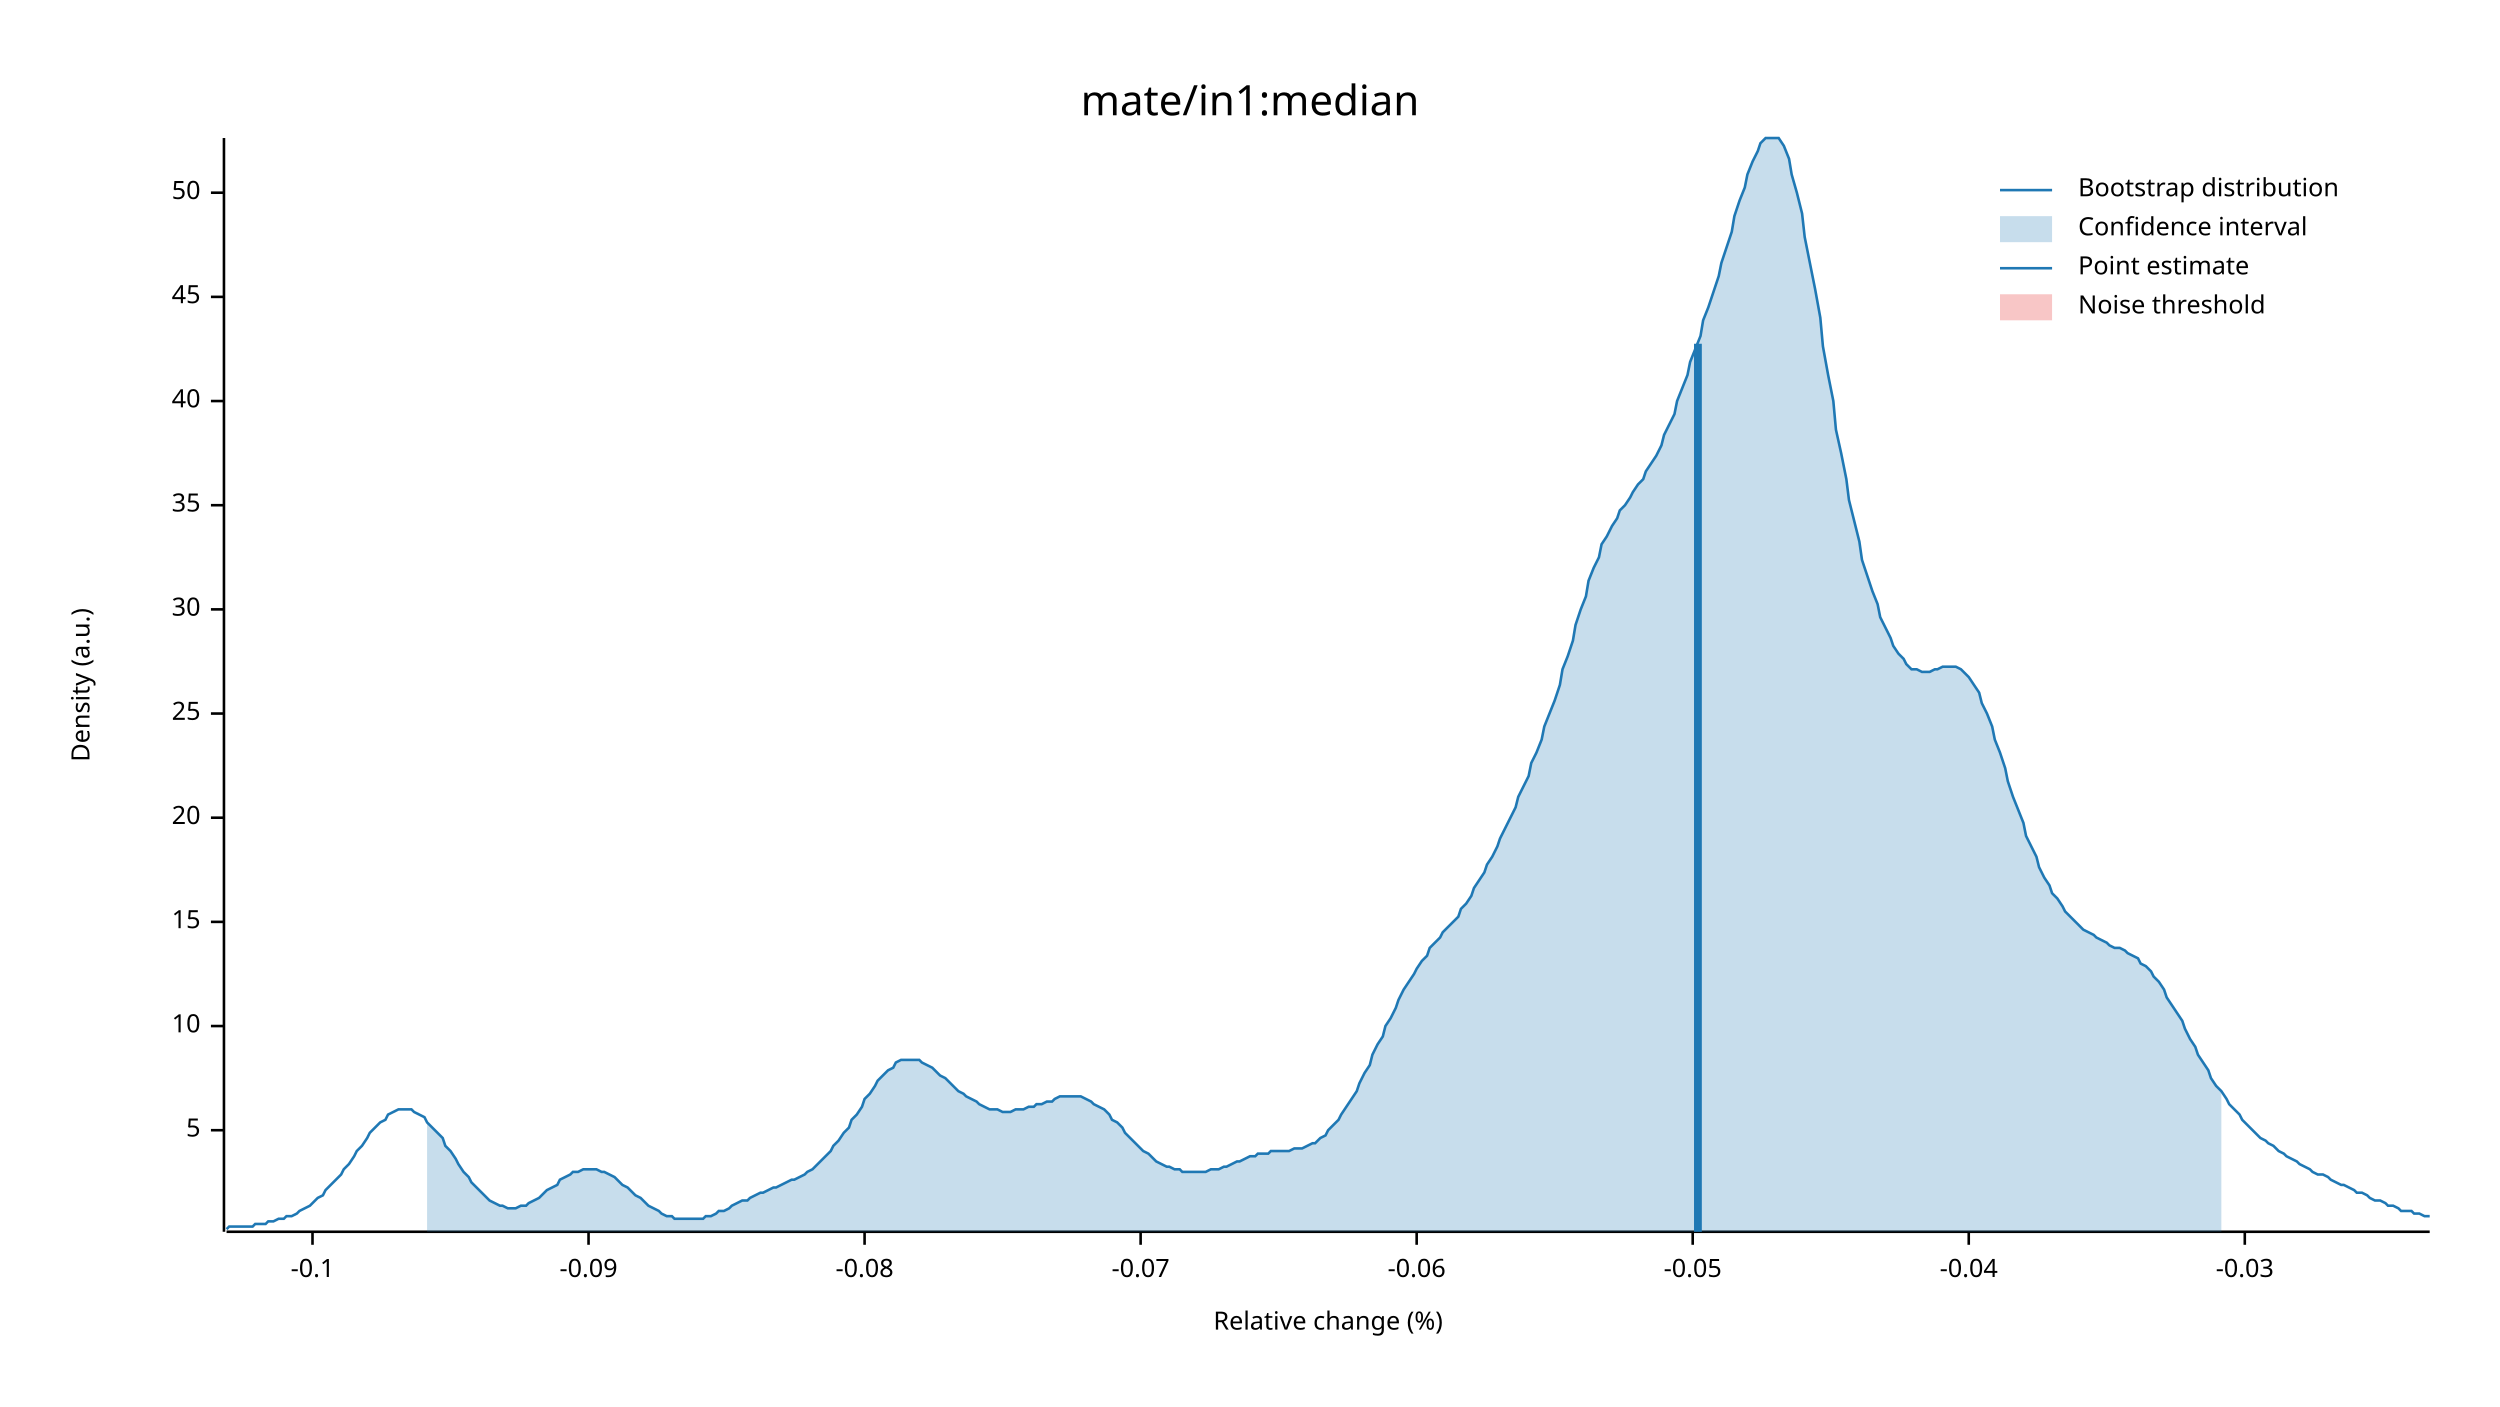
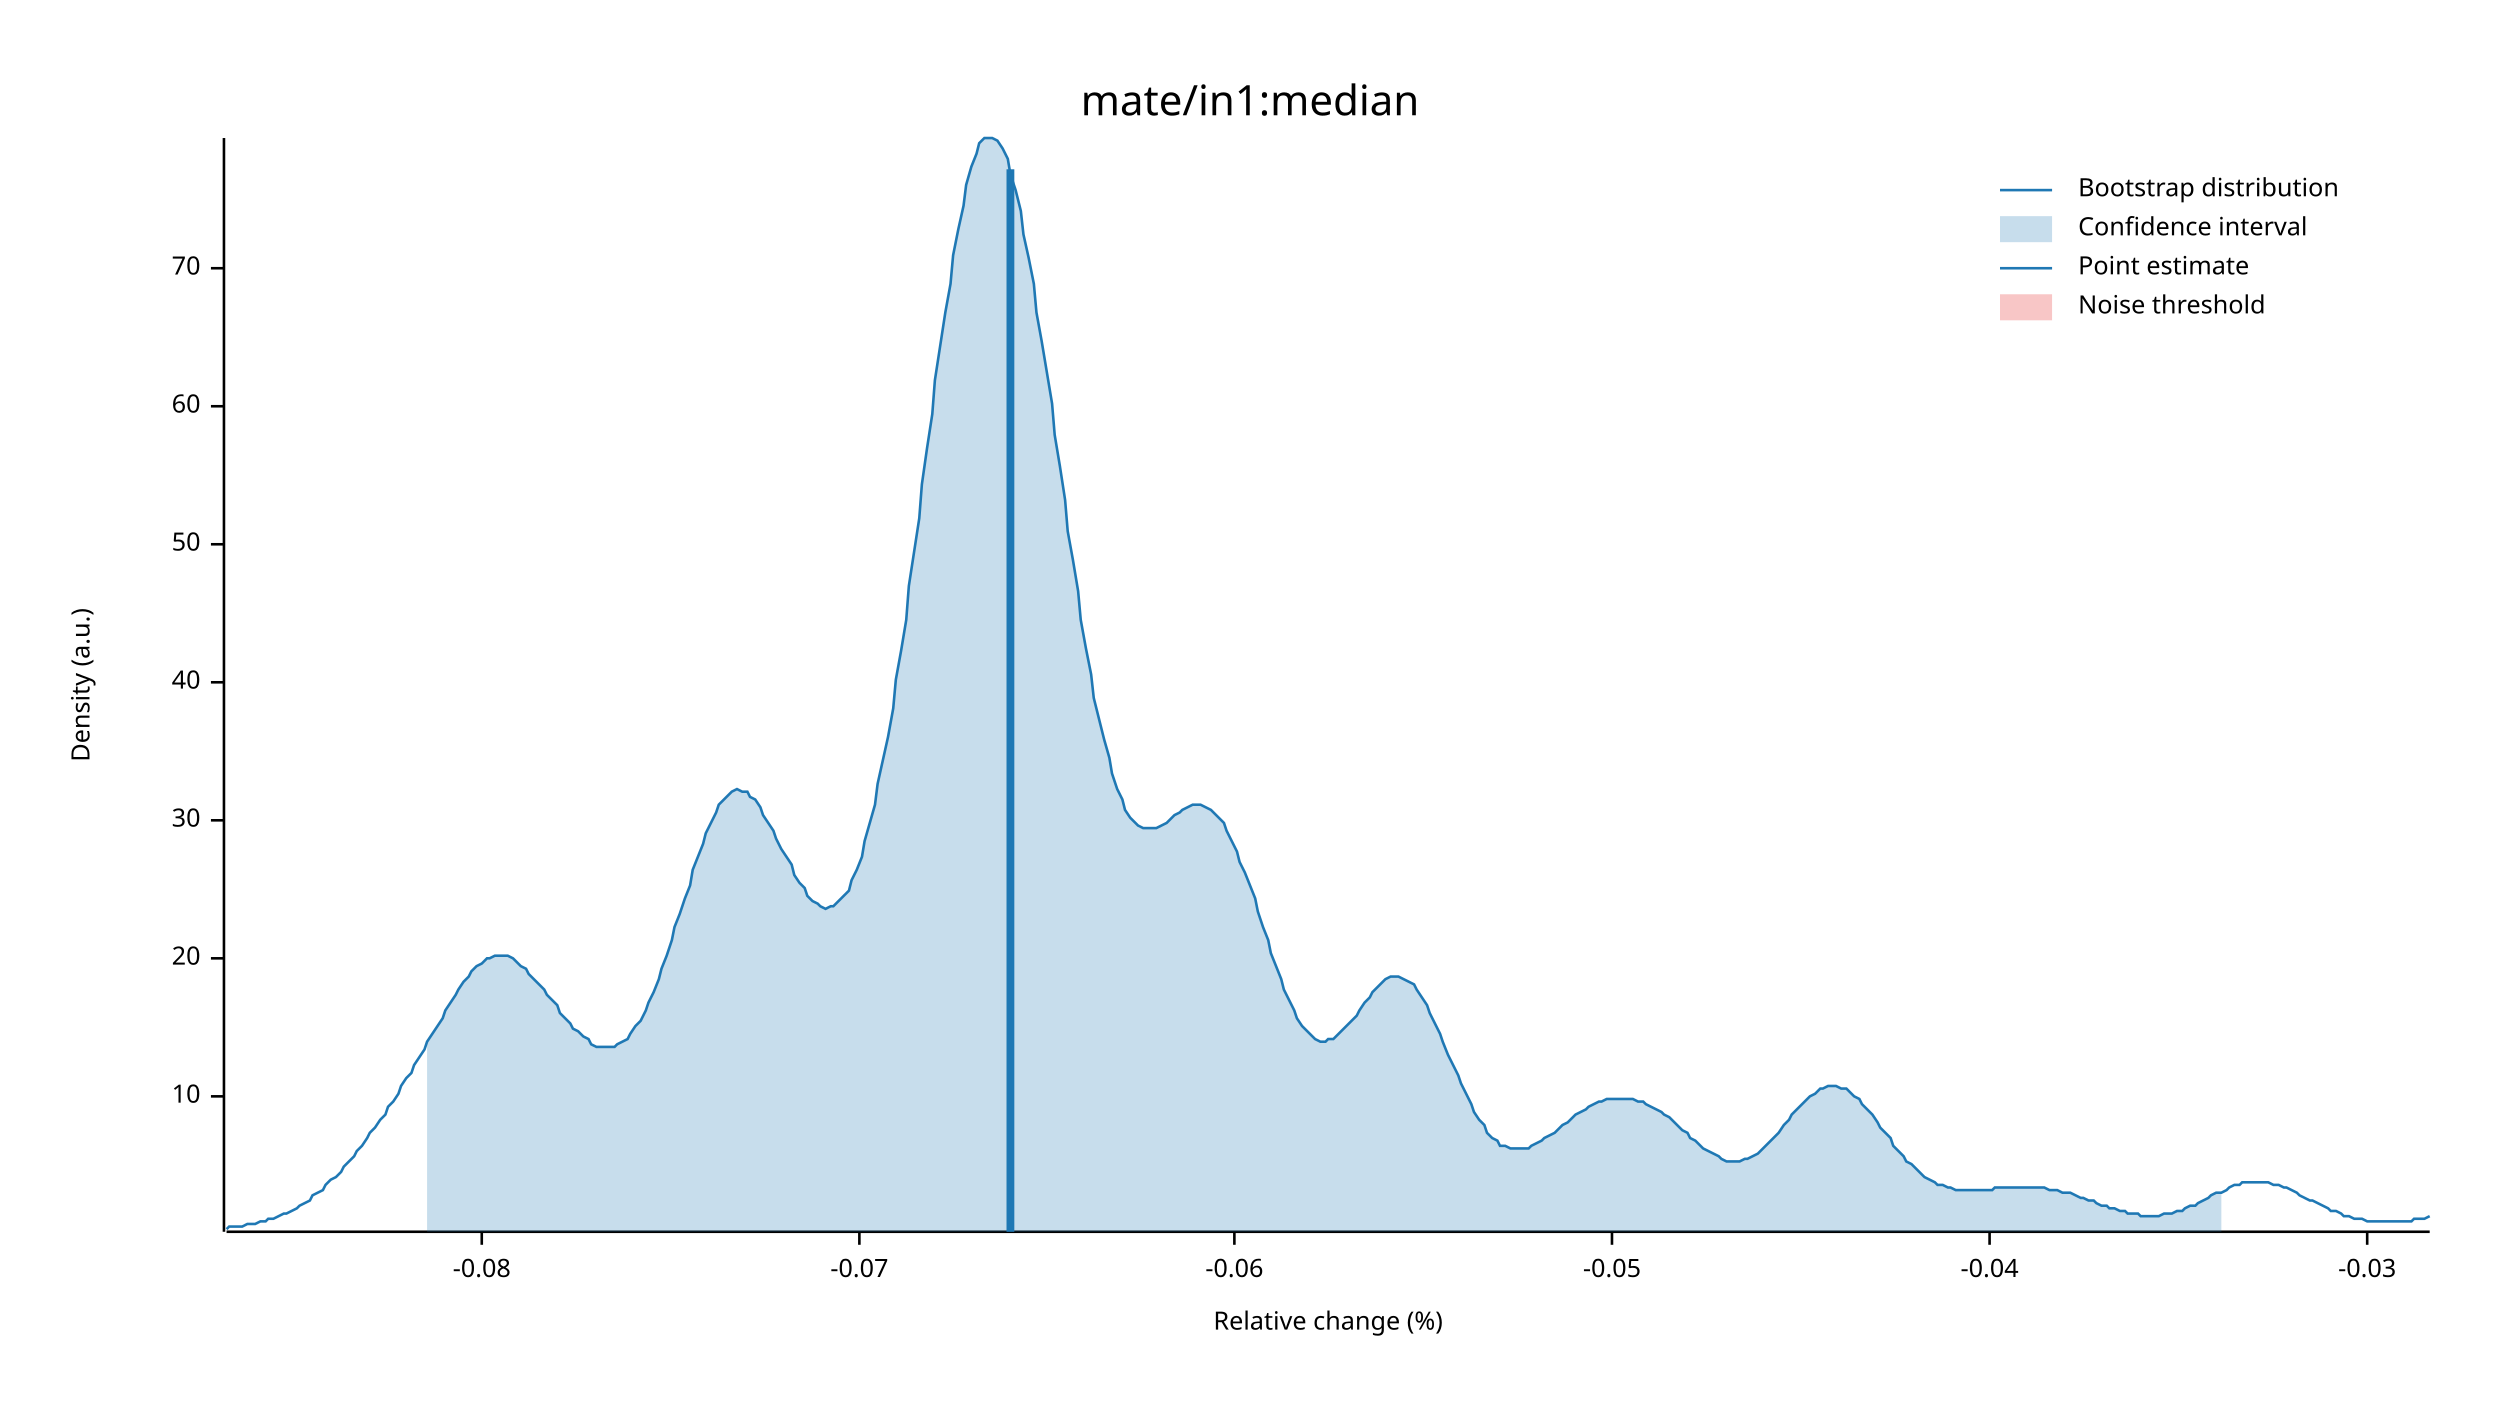
<svg xmlns="http://www.w3.org/2000/svg" width="960" height="540" viewBox="0 0 960 540">
  <text x="480" y="32" dy="0.76em" text-anchor="middle" font-family="sans-serif" font-size="16.129" opacity="1" fill="#000000">
mate/in1:median
</text>
  <text x="27" y="263" dy="0.76em" text-anchor="middle" font-family="sans-serif" font-size="9.677" opacity="1" fill="#000000" transform="rotate(270, 27, 263)">
Density (a.u.)
</text>
  <text x="510" y="513" dy="-0.5ex" text-anchor="middle" font-family="sans-serif" font-size="9.677" opacity="1" fill="#000000">
Relative change (%)
</text>
  <polyline fill="none" opacity="1" stroke="#000000" stroke-width="1" points="86,53 86,473 " />
-   <text x="77" y="434" dy="0.5ex" text-anchor="end" font-family="sans-serif" font-size="9.677" opacity="1" fill="#000000">
- 5
- </text>
-   <polyline fill="none" opacity="1" stroke="#000000" stroke-width="1" points="81,434 86,434 " />
-   <text x="77" y="394" dy="0.5ex" text-anchor="end" font-family="sans-serif" font-size="9.677" opacity="1" fill="#000000">
+   <text x="77" y="421" dy="0.5ex" text-anchor="end" font-family="sans-serif" font-size="9.677" opacity="1" fill="#000000">
10
</text>
-   <polyline fill="none" opacity="1" stroke="#000000" stroke-width="1" points="81,394 86,394 " />
-   <text x="77" y="354" dy="0.5ex" text-anchor="end" font-family="sans-serif" font-size="9.677" opacity="1" fill="#000000">
- 15
- </text>
-   <polyline fill="none" opacity="1" stroke="#000000" stroke-width="1" points="81,354 86,354 " />
-   <text x="77" y="314" dy="0.5ex" text-anchor="end" font-family="sans-serif" font-size="9.677" opacity="1" fill="#000000">
+   <polyline fill="none" opacity="1" stroke="#000000" stroke-width="1" points="81,421 86,421 " />
+   <text x="77" y="368" dy="0.5ex" text-anchor="end" font-family="sans-serif" font-size="9.677" opacity="1" fill="#000000">
20
</text>
-   <polyline fill="none" opacity="1" stroke="#000000" stroke-width="1" points="81,314 86,314 " />
-   <text x="77" y="274" dy="0.5ex" text-anchor="end" font-family="sans-serif" font-size="9.677" opacity="1" fill="#000000">
- 25
- </text>
-   <polyline fill="none" opacity="1" stroke="#000000" stroke-width="1" points="81,274 86,274 " />
-   <text x="77" y="234" dy="0.5ex" text-anchor="end" font-family="sans-serif" font-size="9.677" opacity="1" fill="#000000">
+   <polyline fill="none" opacity="1" stroke="#000000" stroke-width="1" points="81,368 86,368 " />
+   <text x="77" y="315" dy="0.5ex" text-anchor="end" font-family="sans-serif" font-size="9.677" opacity="1" fill="#000000">
30
</text>
-   <polyline fill="none" opacity="1" stroke="#000000" stroke-width="1" points="81,234 86,234 " />
-   <text x="77" y="194" dy="0.5ex" text-anchor="end" font-family="sans-serif" font-size="9.677" opacity="1" fill="#000000">
- 35
- </text>
-   <polyline fill="none" opacity="1" stroke="#000000" stroke-width="1" points="81,194 86,194 " />
-   <text x="77" y="154" dy="0.5ex" text-anchor="end" font-family="sans-serif" font-size="9.677" opacity="1" fill="#000000">
+   <polyline fill="none" opacity="1" stroke="#000000" stroke-width="1" points="81,315 86,315 " />
+   <text x="77" y="262" dy="0.5ex" text-anchor="end" font-family="sans-serif" font-size="9.677" opacity="1" fill="#000000">
40
</text>
-   <polyline fill="none" opacity="1" stroke="#000000" stroke-width="1" points="81,154 86,154 " />
-   <text x="77" y="114" dy="0.5ex" text-anchor="end" font-family="sans-serif" font-size="9.677" opacity="1" fill="#000000">
- 45
- </text>
-   <polyline fill="none" opacity="1" stroke="#000000" stroke-width="1" points="81,114 86,114 " />
-   <text x="77" y="74" dy="0.5ex" text-anchor="end" font-family="sans-serif" font-size="9.677" opacity="1" fill="#000000">
+   <polyline fill="none" opacity="1" stroke="#000000" stroke-width="1" points="81,262 86,262 " />
+   <text x="77" y="209" dy="0.5ex" text-anchor="end" font-family="sans-serif" font-size="9.677" opacity="1" fill="#000000">
50
</text>
-   <polyline fill="none" opacity="1" stroke="#000000" stroke-width="1" points="81,74 86,74 " />
+   <polyline fill="none" opacity="1" stroke="#000000" stroke-width="1" points="81,209 86,209 " />
+   <text x="77" y="156" dy="0.5ex" text-anchor="end" font-family="sans-serif" font-size="9.677" opacity="1" fill="#000000">
+ 60
+ </text>
+   <polyline fill="none" opacity="1" stroke="#000000" stroke-width="1" points="81,156 86,156 " />
+   <text x="77" y="103" dy="0.5ex" text-anchor="end" font-family="sans-serif" font-size="9.677" opacity="1" fill="#000000">
+ 70
+ </text>
+   <polyline fill="none" opacity="1" stroke="#000000" stroke-width="1" points="81,103 86,103 " />
  <polyline fill="none" opacity="1" stroke="#000000" stroke-width="1" points="87,473 933,473 " />
-   <text x="120" y="483" dy="0.76em" text-anchor="middle" font-family="sans-serif" font-size="9.677" opacity="1" fill="#000000">
- -0.1
- </text>
-   <polyline fill="none" opacity="1" stroke="#000000" stroke-width="1" points="120,473 120,478 " />
-   <text x="226" y="483" dy="0.76em" text-anchor="middle" font-family="sans-serif" font-size="9.677" opacity="1" fill="#000000">
- -0.09
- </text>
-   <polyline fill="none" opacity="1" stroke="#000000" stroke-width="1" points="226,473 226,478 " />
-   <text x="332" y="483" dy="0.76em" text-anchor="middle" font-family="sans-serif" font-size="9.677" opacity="1" fill="#000000">
+   <text x="185" y="483" dy="0.76em" text-anchor="middle" font-family="sans-serif" font-size="9.677" opacity="1" fill="#000000">
-0.08
</text>
-   <polyline fill="none" opacity="1" stroke="#000000" stroke-width="1" points="332,473 332,478 " />
-   <text x="438" y="483" dy="0.76em" text-anchor="middle" font-family="sans-serif" font-size="9.677" opacity="1" fill="#000000">
+   <polyline fill="none" opacity="1" stroke="#000000" stroke-width="1" points="185,473 185,478 " />
+   <text x="330" y="483" dy="0.76em" text-anchor="middle" font-family="sans-serif" font-size="9.677" opacity="1" fill="#000000">
-0.07
</text>
-   <polyline fill="none" opacity="1" stroke="#000000" stroke-width="1" points="438,473 438,478 " />
-   <text x="544" y="483" dy="0.76em" text-anchor="middle" font-family="sans-serif" font-size="9.677" opacity="1" fill="#000000">
+   <polyline fill="none" opacity="1" stroke="#000000" stroke-width="1" points="330,473 330,478 " />
+   <text x="474" y="483" dy="0.76em" text-anchor="middle" font-family="sans-serif" font-size="9.677" opacity="1" fill="#000000">
-0.06
</text>
-   <polyline fill="none" opacity="1" stroke="#000000" stroke-width="1" points="544,473 544,478 " />
-   <text x="650" y="483" dy="0.76em" text-anchor="middle" font-family="sans-serif" font-size="9.677" opacity="1" fill="#000000">
+   <polyline fill="none" opacity="1" stroke="#000000" stroke-width="1" points="474,473 474,478 " />
+   <text x="619" y="483" dy="0.76em" text-anchor="middle" font-family="sans-serif" font-size="9.677" opacity="1" fill="#000000">
-0.05
</text>
-   <polyline fill="none" opacity="1" stroke="#000000" stroke-width="1" points="650,473 650,478 " />
-   <text x="756" y="483" dy="0.76em" text-anchor="middle" font-family="sans-serif" font-size="9.677" opacity="1" fill="#000000">
+   <polyline fill="none" opacity="1" stroke="#000000" stroke-width="1" points="619,473 619,478 " />
+   <text x="764" y="483" dy="0.76em" text-anchor="middle" font-family="sans-serif" font-size="9.677" opacity="1" fill="#000000">
-0.04
</text>
-   <polyline fill="none" opacity="1" stroke="#000000" stroke-width="1" points="756,473 756,478 " />
-   <text x="862" y="483" dy="0.76em" text-anchor="middle" font-family="sans-serif" font-size="9.677" opacity="1" fill="#000000">
+   <polyline fill="none" opacity="1" stroke="#000000" stroke-width="1" points="764,473 764,478 " />
+   <text x="909" y="483" dy="0.76em" text-anchor="middle" font-family="sans-serif" font-size="9.677" opacity="1" fill="#000000">
-0.03
</text>
-   <polyline fill="none" opacity="1" stroke="#000000" stroke-width="1" points="862,473 862,478 " />
-   <polyline fill="none" opacity="1" stroke="#1F78B4" stroke-width="1" points="87,472 88,471 90,471 92,471 93,471 95,471 97,471 98,470 100,470 102,470 103,469 105,469 107,468 109,468 110,467 112,467 114,466 115,465 117,464 119,463 120,462 122,460 124,459 125,457 127,455 129,453 131,451 132,449 134,447 136,444 137,442 139,440 141,437 142,435 144,433 146,431 148,430 149,428 151,427 153,426 154,426 156,426 158,426 159,427 161,428 163,429 164,431 166,433 168,435 170,437 171,440 173,442 175,445 176,447 178,450 180,452 181,454 183,456 185,458 187,460 188,461 190,462 192,463 193,463 195,464 197,464 198,464 200,463 202,463 203,462 205,461 207,460 209,458 210,457 212,456 214,455 215,453 217,452 219,451 220,450 222,450 224,449 226,449 227,449 229,449 231,450 232,450 234,451 236,452 237,453 239,455 241,456 242,457 244,459 246,460 248,462 249,463 251,464 253,465 254,466 256,467 258,467 259,468 261,468 263,468 265,468 266,468 268,468 270,468 271,467 273,467 275,466 276,465 278,465 280,464 281,463 283,462 285,461 287,461 288,460 290,459 292,458 293,458 295,457 297,456 298,456 300,455 302,454 304,453 305,453 307,452 309,451 310,450 312,449 314,447 315,446 317,444 319,442 320,440 322,438 324,435 326,433 327,430 329,428 331,425 332,422 334,420 336,417 337,415 339,413 341,411 343,410 344,408 346,407 348,407 349,407 351,407 353,407 354,408 356,409 358,410 359,411 361,413 363,414 365,416 366,417 368,419 370,420 371,421 373,422 375,423 376,424 378,425 380,426 381,426 383,426 385,427 387,427 388,427 390,426 392,426 393,426 395,425 397,425 398,424 400,424 402,423 404,423 405,422 407,421 409,421 410,421 412,421 414,421 415,421 417,422 419,423 420,424 422,425 424,426 426,428 427,430 429,431 431,433 432,435 434,437 436,439 437,440 439,442 441,443 443,445 444,446 446,447 448,448 449,448 451,449 453,449 454,450 456,450 458,450 459,450 461,450 463,450 465,449 466,449 468,449 470,448 471,448 473,447 475,446 476,446 478,445 480,444 482,444 483,443 485,443 487,443 488,442 490,442 492,442 493,442 495,442 497,441 498,441 500,441 502,440 504,439 505,439 507,437 509,436 510,434 512,432 514,430 515,428 517,425 519,422 521,419 522,416 524,412 526,409 527,405 529,401 531,398 532,394 534,391 536,387 537,384 539,380 541,377 543,374 544,372 546,369 548,367 549,364 551,362 553,360 554,358 556,356 558,354 560,352 561,349 563,347 565,344 566,341 568,338 570,335 571,332 573,329 575,325 576,322 578,318 580,314 582,310 583,306 585,302 587,298 588,293 590,289 592,284 593,279 595,274 597,269 599,263 600,257 602,252 604,246 605,240 607,234 609,229 610,223 612,218 614,214 615,209 617,206 619,202 621,199 622,196 624,194 626,191 627,189 629,186 631,184 632,181 634,178 636,175 638,171 639,167 641,163 643,159 644,154 646,149 648,144 649,139 651,134 653,129 654,123 656,118 658,112 660,106 661,101 663,95 665,89 666,83 668,77 670,72 671,67 673,62 675,58 676,55 678,53 680,53 682,53 683,53 685,56 687,61 688,67 690,74 692,82 693,91 695,101 697,111 699,122 700,133 702,144 704,154 705,165 707,174 709,184 710,192 712,200 714,208 715,215 717,221 719,227 721,232 722,237 724,241 726,245 727,248 729,251 731,253 732,255 734,257 736,257 738,258 739,258 741,258 743,257 744,257 746,256 748,256 749,256 751,256 753,257 754,258 756,260 758,263 760,266 761,270 763,274 765,279 766,284 768,289 770,295 771,300 773,306 775,311 777,316 778,321 780,325 782,329 783,333 785,337 787,340 788,343 790,345 792,348 793,350 795,352 797,354 799,356 800,357 802,358 804,359 805,360 807,361 809,362 810,363 812,364 814,364 816,365 817,366 819,367 821,368 822,370 824,371 826,373 827,375 829,377 831,380 832,383 834,386 836,389 838,392 839,395 841,399 843,402 844,405 846,408 848,411 849,414 851,417 853,419 855,422 856,424 858,426 860,428 861,430 863,432 865,434 866,435 868,437 870,438 871,439 873,440 875,442 877,443 878,444 880,445 882,446 883,447 885,448 887,449 888,450 890,451 892,451 894,452 895,453 897,454 899,455 900,455 902,456 904,457 905,458 907,458 909,459 910,460 912,461 914,461 916,462 917,463 919,463 921,464 922,465 924,465 926,465 927,466 929,466 931,467 933,467 " />
-   <polygon opacity="0.25" fill="#1F78B4" points="164,431 166,433 168,435 170,437 171,440 173,442 175,445 176,447 178,450 180,452 181,454 183,456 185,458 187,460 188,461 190,462 192,463 193,463 195,464 197,464 198,464 200,463 202,463 203,462 205,461 207,460 209,458 210,457 212,456 214,455 215,453 217,452 219,451 220,450 222,450 224,449 226,449 227,449 229,449 231,450 232,450 234,451 236,452 237,453 239,455 241,456 242,457 244,459 246,460 248,462 249,463 251,464 253,465 254,466 256,467 258,467 259,468 261,468 263,468 265,468 266,468 268,468 270,468 271,467 273,467 275,466 276,465 278,465 280,464 281,463 283,462 285,461 287,461 288,460 290,459 292,458 293,458 295,457 297,456 298,456 300,455 302,454 304,453 305,453 307,452 309,451 310,450 312,449 314,447 315,446 317,444 319,442 320,440 322,438 324,435 326,433 327,430 329,428 331,425 332,422 334,420 336,417 337,415 339,413 341,411 343,410 344,408 346,407 348,407 349,407 351,407 353,407 354,408 356,409 358,410 359,411 361,413 363,414 365,416 366,417 368,419 370,420 371,421 373,422 375,423 376,424 378,425 380,426 381,426 383,426 385,427 387,427 388,427 390,426 392,426 393,426 395,425 397,425 398,424 400,424 402,423 404,423 405,422 407,421 409,421 410,421 412,421 414,421 415,421 417,422 419,423 420,424 422,425 424,426 426,428 427,430 429,431 431,433 432,435 434,437 436,439 437,440 439,442 441,443 443,445 444,446 446,447 448,448 449,448 451,449 453,449 454,450 456,450 458,450 459,450 461,450 463,450 465,449 466,449 468,449 470,448 471,448 473,447 475,446 476,446 478,445 480,444 482,444 483,443 485,443 487,443 488,442 490,442 492,442 493,442 495,442 497,441 498,441 500,441 502,440 504,439 505,439 507,437 509,436 510,434 512,432 514,430 515,428 517,425 519,422 521,419 522,416 524,412 526,409 527,405 529,401 531,398 532,394 534,391 536,387 537,384 539,380 541,377 543,374 544,372 546,369 548,367 549,364 551,362 553,360 554,358 556,356 558,354 560,352 561,349 563,347 565,344 566,341 568,338 570,335 571,332 573,329 575,325 576,322 578,318 580,314 582,310 583,306 585,302 587,298 588,293 590,289 592,284 593,279 595,274 597,269 599,263 600,257 602,252 604,246 605,240 607,234 609,229 610,223 612,218 614,214 615,209 617,206 619,202 621,199 622,196 624,194 626,191 627,189 629,186 631,184 632,181 634,178 636,175 638,171 639,167 641,163 643,159 644,154 646,149 648,144 649,139 651,134 653,129 654,123 656,118 658,112 660,106 661,101 663,95 665,89 666,83 668,77 670,72 671,67 673,62 675,58 676,55 678,53 680,53 682,53 683,53 685,56 687,61 688,67 690,74 692,82 693,91 695,101 697,111 699,122 700,133 702,144 704,154 705,165 707,174 709,184 710,192 712,200 714,208 715,215 717,221 719,227 721,232 722,237 724,241 726,245 727,248 729,251 731,253 732,255 734,257 736,257 738,258 739,258 741,258 743,257 744,257 746,256 748,256 749,256 751,256 753,257 754,258 756,260 758,263 760,266 761,270 763,274 765,279 766,284 768,289 770,295 771,300 773,306 775,311 777,316 778,321 780,325 782,329 783,333 785,337 787,340 788,343 790,345 792,348 793,350 795,352 797,354 799,356 800,357 802,358 804,359 805,360 807,361 809,362 810,363 812,364 814,364 816,365 817,366 819,367 821,368 822,370 824,371 826,373 827,375 829,377 831,380 832,383 834,386 836,389 838,392 839,395 841,399 843,402 844,405 846,408 848,411 849,414 851,417 853,419 853,473 164,473 " />
-   <polyline fill="none" opacity="1" stroke="#1F78B4" stroke-width="3" points="652,473 652,132 " />
+   <polyline fill="none" opacity="1" stroke="#000000" stroke-width="1" points="909,473 909,478 " />
+   <polyline fill="none" opacity="1" stroke="#1F78B4" stroke-width="1" points="87,472 88,471 90,471 92,471 93,471 95,470 97,470 98,470 100,469 102,469 103,468 105,468 107,467 109,466 110,466 112,465 114,464 115,463 117,462 119,461 120,459 122,458 124,457 125,455 127,453 129,452 131,450 132,448 134,446 136,444 137,442 139,440 141,437 142,435 144,433 146,430 148,428 149,425 151,423 153,420 154,417 156,414 158,412 159,409 161,406 163,403 164,400 166,397 168,394 170,391 171,388 173,385 175,382 176,380 178,377 180,375 181,373 183,371 185,370 187,368 188,368 190,367 192,367 193,367 195,367 197,368 198,369 200,371 202,372 203,374 205,376 207,378 209,380 210,382 212,384 214,386 215,389 217,391 219,393 220,395 222,396 224,398 226,399 227,401 229,402 231,402 232,402 234,402 236,402 237,401 239,400 241,399 242,397 244,394 246,392 248,388 249,385 251,381 253,376 254,372 256,367 258,361 259,356 261,351 263,345 265,340 266,334 268,329 270,324 271,320 273,316 275,312 276,309 278,307 280,305 281,304 283,303 285,304 287,304 288,306 290,307 292,310 293,313 295,316 297,319 298,322 300,326 302,329 304,332 305,336 307,339 309,341 310,344 312,346 314,347 315,348 317,349 319,348 320,348 322,346 324,344 326,342 327,338 329,334 331,329 332,323 334,316 336,309 337,301 339,292 341,283 343,272 344,261 346,250 348,238 349,225 351,212 353,199 354,186 356,172 358,159 359,146 361,133 363,120 365,109 366,98 368,88 370,79 371,71 373,64 375,59 376,55 378,53 380,53 381,53 383,54 385,57 387,61 388,67 390,73 392,81 393,90 395,99 397,109 398,120 400,131 402,143 404,155 405,167 407,179 409,192 410,204 412,215 414,227 415,238 417,249 419,259 420,268 422,276 424,284 426,291 427,297 429,303 431,307 432,311 434,314 436,316 437,317 439,318 441,318 443,318 444,318 446,317 448,316 449,315 451,313 453,312 454,311 456,310 458,309 459,309 461,309 463,310 465,311 466,312 468,314 470,316 471,319 473,323 475,327 476,331 478,335 480,340 482,345 483,350 485,356 487,361 488,366 490,371 492,376 493,380 495,384 497,388 498,391 500,394 502,396 504,398 505,399 507,400 509,400 510,399 512,399 514,397 515,396 517,394 519,392 521,390 522,388 524,385 526,383 527,381 529,379 531,377 532,376 534,375 536,375 537,375 539,376 541,377 543,378 544,380 546,383 548,386 549,389 551,393 553,397 554,400 556,405 558,409 560,413 561,416 563,420 565,424 566,427 568,430 570,432 571,435 573,437 575,438 576,440 578,440 580,441 582,441 583,441 585,441 587,441 588,440 590,439 592,438 593,437 595,436 597,435 599,433 600,432 602,431 604,429 605,428 607,427 609,426 610,425 612,424 614,423 615,423 617,422 619,422 621,422 622,422 624,422 626,422 627,422 629,423 631,423 632,424 634,425 636,426 638,427 639,428 641,429 643,431 644,432 646,434 648,435 649,437 651,438 653,440 654,441 656,442 658,443 660,444 661,445 663,446 665,446 666,446 668,446 670,445 671,445 673,444 675,443 676,442 678,440 680,438 682,436 683,435 685,432 687,430 688,428 690,426 692,424 693,423 695,421 697,420 699,418 700,418 702,417 704,417 705,417 707,418 709,418 710,419 712,421 714,422 715,424 717,426 719,428 721,431 722,433 724,435 726,437 727,440 729,442 731,444 732,446 734,447 736,449 738,451 739,452 741,453 743,454 744,455 746,455 748,456 749,456 751,457 753,457 754,457 756,457 758,457 760,457 761,457 763,457 765,457 766,456 768,456 770,456 771,456 773,456 775,456 777,456 778,456 780,456 782,456 783,456 785,456 787,457 788,457 790,457 792,458 793,458 795,458 797,459 799,460 800,460 802,461 804,461 805,462 807,463 809,463 810,464 812,464 814,465 816,465 817,466 819,466 821,466 822,467 824,467 826,467 827,467 829,467 831,466 832,466 834,466 836,465 838,465 839,464 841,463 843,463 844,462 846,461 848,460 849,459 851,458 853,458 855,457 856,456 858,455 860,455 861,454 863,454 865,454 866,454 868,454 870,454 871,454 873,455 875,455 877,456 878,456 880,457 882,458 883,459 885,460 887,461 888,461 890,462 892,463 894,464 895,465 897,465 899,466 900,467 902,467 904,468 905,468 907,468 909,469 910,469 912,469 914,469 916,469 917,469 919,469 921,469 922,469 924,469 926,469 927,468 929,468 931,468 933,467 " />
+   <polygon opacity="0.25" fill="#1F78B4" points="164,400 166,397 168,394 170,391 171,388 173,385 175,382 176,380 178,377 180,375 181,373 183,371 185,370 187,368 188,368 190,367 192,367 193,367 195,367 197,368 198,369 200,371 202,372 203,374 205,376 207,378 209,380 210,382 212,384 214,386 215,389 217,391 219,393 220,395 222,396 224,398 226,399 227,401 229,402 231,402 232,402 234,402 236,402 237,401 239,400 241,399 242,397 244,394 246,392 248,388 249,385 251,381 253,376 254,372 256,367 258,361 259,356 261,351 263,345 265,340 266,334 268,329 270,324 271,320 273,316 275,312 276,309 278,307 280,305 281,304 283,303 285,304 287,304 288,306 290,307 292,310 293,313 295,316 297,319 298,322 300,326 302,329 304,332 305,336 307,339 309,341 310,344 312,346 314,347 315,348 317,349 319,348 320,348 322,346 324,344 326,342 327,338 329,334 331,329 332,323 334,316 336,309 337,301 339,292 341,283 343,272 344,261 346,250 348,238 349,225 351,212 353,199 354,186 356,172 358,159 359,146 361,133 363,120 365,109 366,98 368,88 370,79 371,71 373,64 375,59 376,55 378,53 380,53 381,53 383,54 385,57 387,61 388,67 390,73 392,81 393,90 395,99 397,109 398,120 400,131 402,143 404,155 405,167 407,179 409,192 410,204 412,215 414,227 415,238 417,249 419,259 420,268 422,276 424,284 426,291 427,297 429,303 431,307 432,311 434,314 436,316 437,317 439,318 441,318 443,318 444,318 446,317 448,316 449,315 451,313 453,312 454,311 456,310 458,309 459,309 461,309 463,310 465,311 466,312 468,314 470,316 471,319 473,323 475,327 476,331 478,335 480,340 482,345 483,350 485,356 487,361 488,366 490,371 492,376 493,380 495,384 497,388 498,391 500,394 502,396 504,398 505,399 507,400 509,400 510,399 512,399 514,397 515,396 517,394 519,392 521,390 522,388 524,385 526,383 527,381 529,379 531,377 532,376 534,375 536,375 537,375 539,376 541,377 543,378 544,380 546,383 548,386 549,389 551,393 553,397 554,400 556,405 558,409 560,413 561,416 563,420 565,424 566,427 568,430 570,432 571,435 573,437 575,438 576,440 578,440 580,441 582,441 583,441 585,441 587,441 588,440 590,439 592,438 593,437 595,436 597,435 599,433 600,432 602,431 604,429 605,428 607,427 609,426 610,425 612,424 614,423 615,423 617,422 619,422 621,422 622,422 624,422 626,422 627,422 629,423 631,423 632,424 634,425 636,426 638,427 639,428 641,429 643,431 644,432 646,434 648,435 649,437 651,438 653,440 654,441 656,442 658,443 660,444 661,445 663,446 665,446 666,446 668,446 670,445 671,445 673,444 675,443 676,442 678,440 680,438 682,436 683,435 685,432 687,430 688,428 690,426 692,424 693,423 695,421 697,420 699,418 700,418 702,417 704,417 705,417 707,418 709,418 710,419 712,421 714,422 715,424 717,426 719,428 721,431 722,433 724,435 726,437 727,440 729,442 731,444 732,446 734,447 736,449 738,451 739,452 741,453 743,454 744,455 746,455 748,456 749,456 751,457 753,457 754,457 756,457 758,457 760,457 761,457 763,457 765,457 766,456 768,456 770,456 771,456 773,456 775,456 777,456 778,456 780,456 782,456 783,456 785,456 787,457 788,457 790,457 792,458 793,458 795,458 797,459 799,460 800,460 802,461 804,461 805,462 807,463 809,463 810,464 812,464 814,465 816,465 817,466 819,466 821,466 822,467 824,467 826,467 827,467 829,467 831,466 832,466 834,466 836,465 838,465 839,464 841,463 843,463 844,462 846,461 848,460 849,459 851,458 853,458 853,473 164,473 " />
+   <polyline fill="none" opacity="1" stroke="#1F78B4" stroke-width="3" points="388,473 388,65 " />
  <rect x="510" y="53" width="0" height="419" opacity="0.1" fill="#E31A1C" stroke="none" />
  <text x="798" y="68" dy="0.76em" text-anchor="start" font-family="sans-serif" font-size="9.677" opacity="1" fill="#000000">
Bootstrap distribution
</text>
  <text x="798" y="83" dy="0.76em" text-anchor="start" font-family="sans-serif" font-size="9.677" opacity="1" fill="#000000">
Confidence interval
</text>
  <text x="798" y="98" dy="0.76em" text-anchor="start" font-family="sans-serif" font-size="9.677" opacity="1" fill="#000000">
Point estimate
</text>
  <text x="798" y="113" dy="0.76em" text-anchor="start" font-family="sans-serif" font-size="9.677" opacity="1" fill="#000000">
Noise threshold
</text>
  <polyline fill="none" opacity="1" stroke="#1F78B4" stroke-width="1" points="768,73 788,73 " />
  <rect x="768" y="83" width="20" height="10" opacity="0.25" fill="#1F78B4" stroke="none" />
  <polyline fill="none" opacity="1" stroke="#1F78B4" stroke-width="1" points="768,103 788,103 " />
  <rect x="768" y="113" width="20" height="10" opacity="0.25" fill="#E31A1C" stroke="none" />
</svg>
